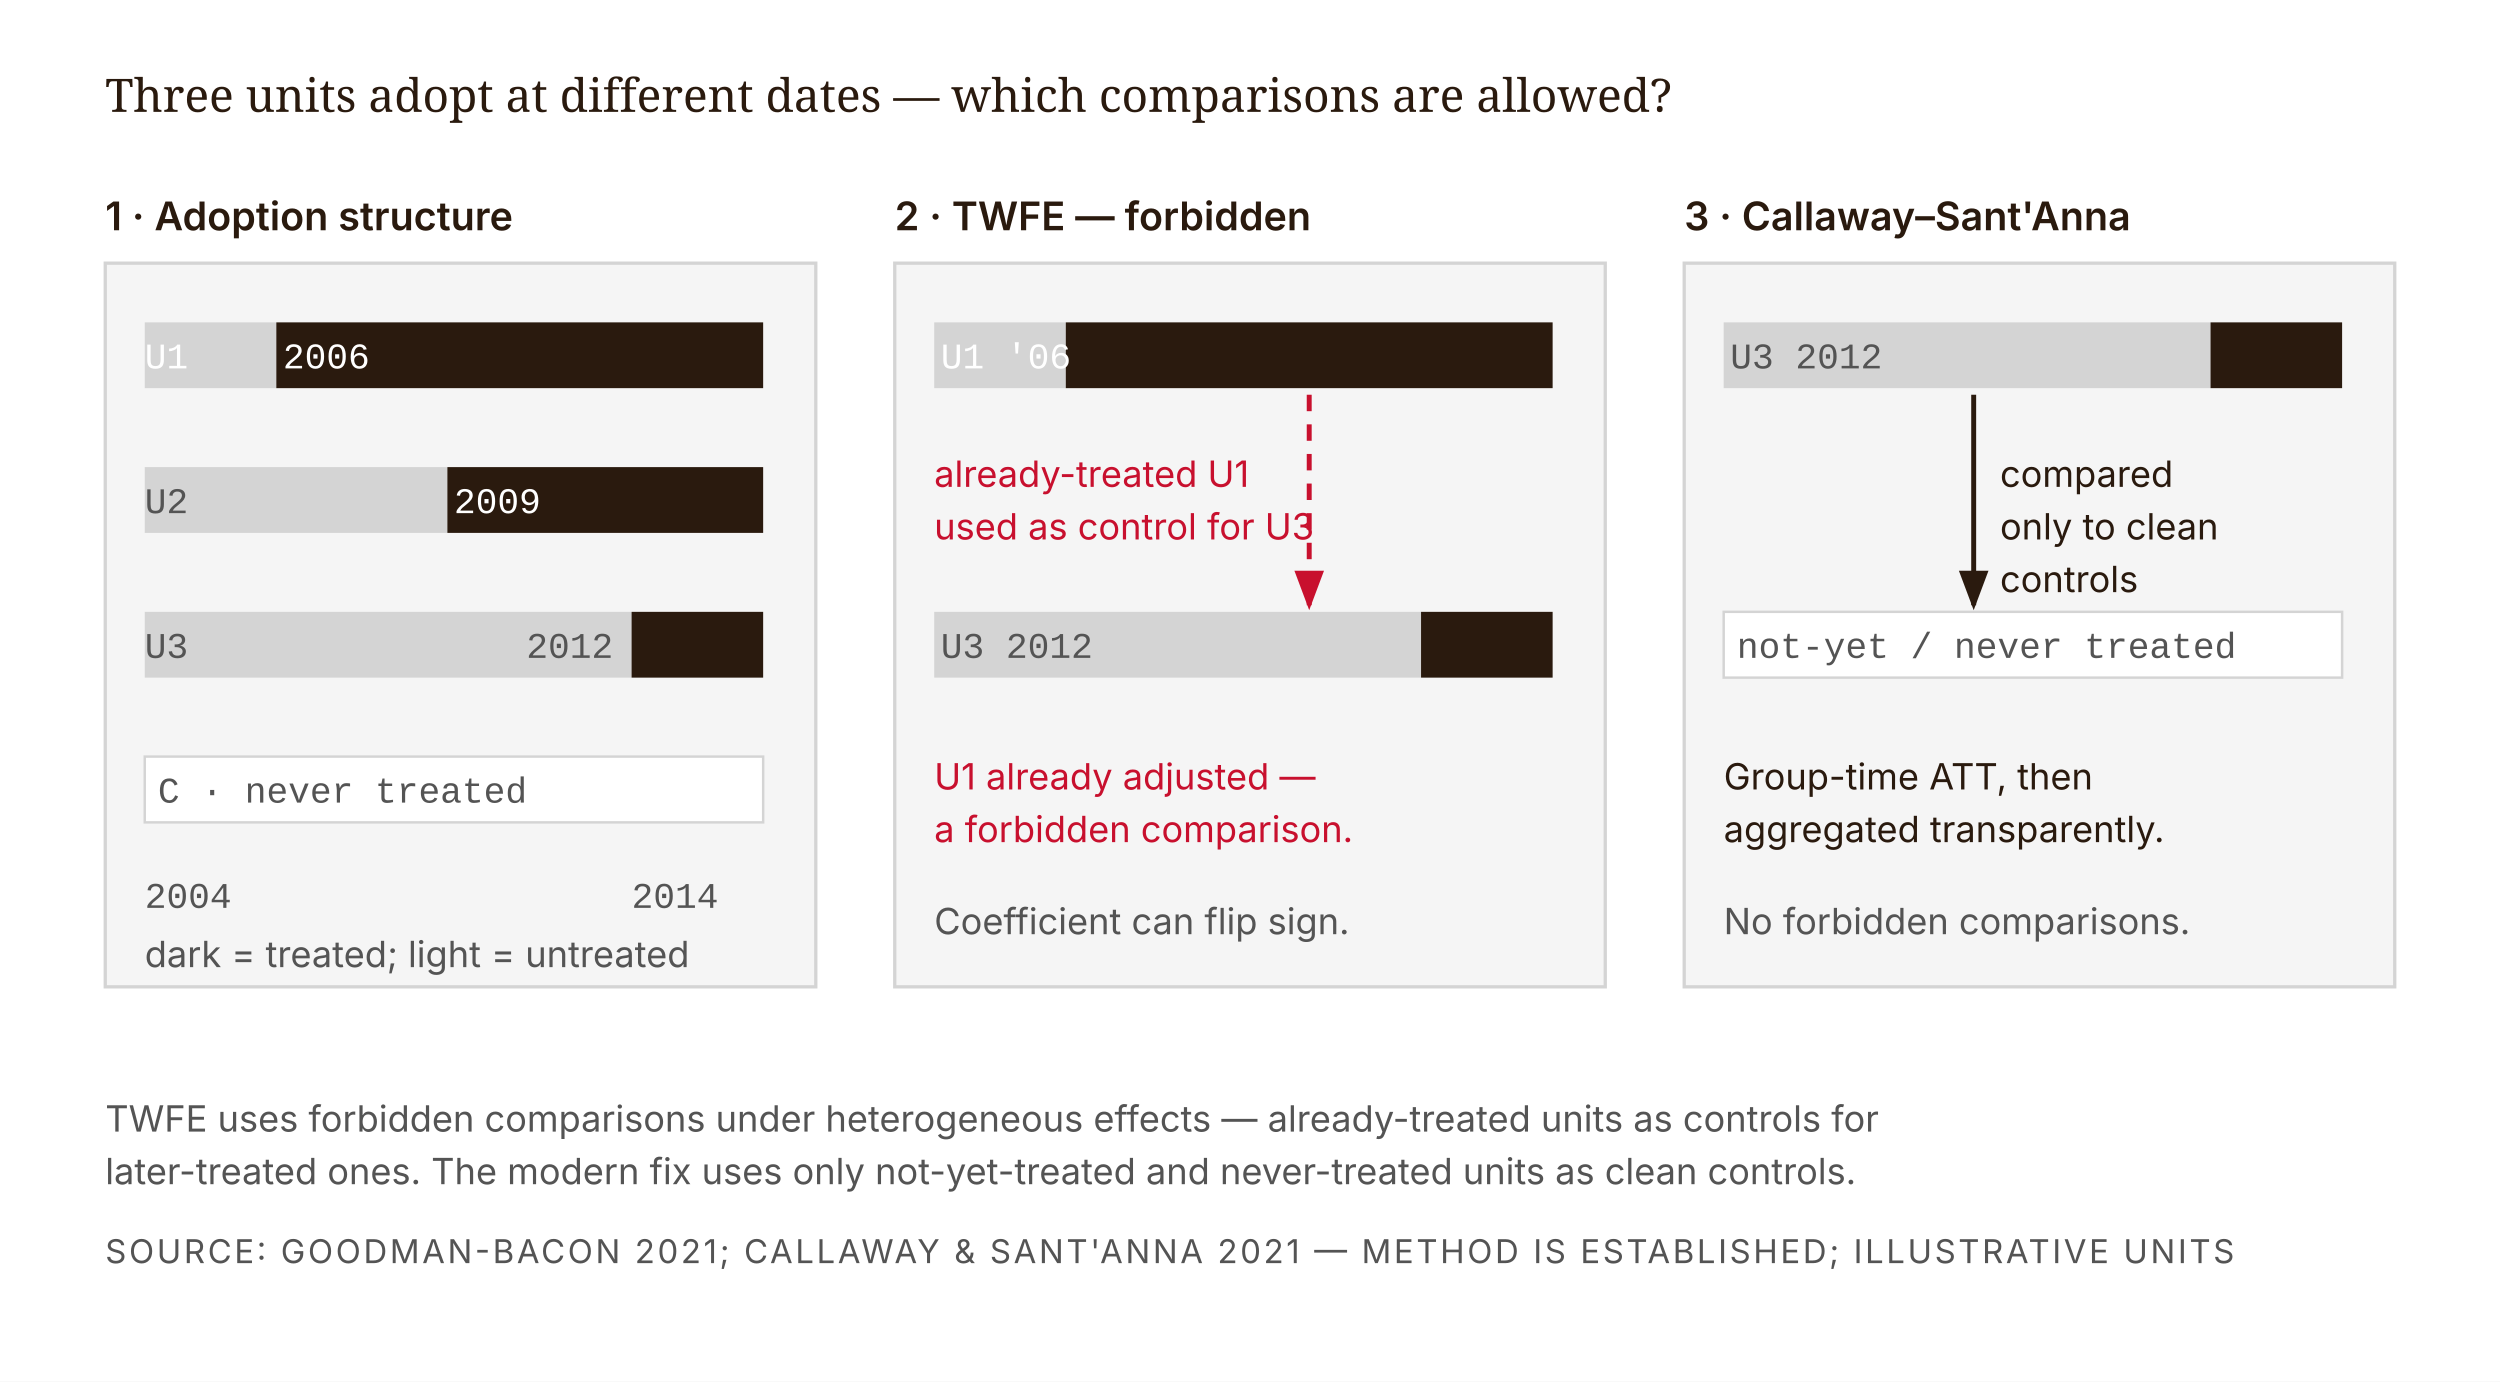
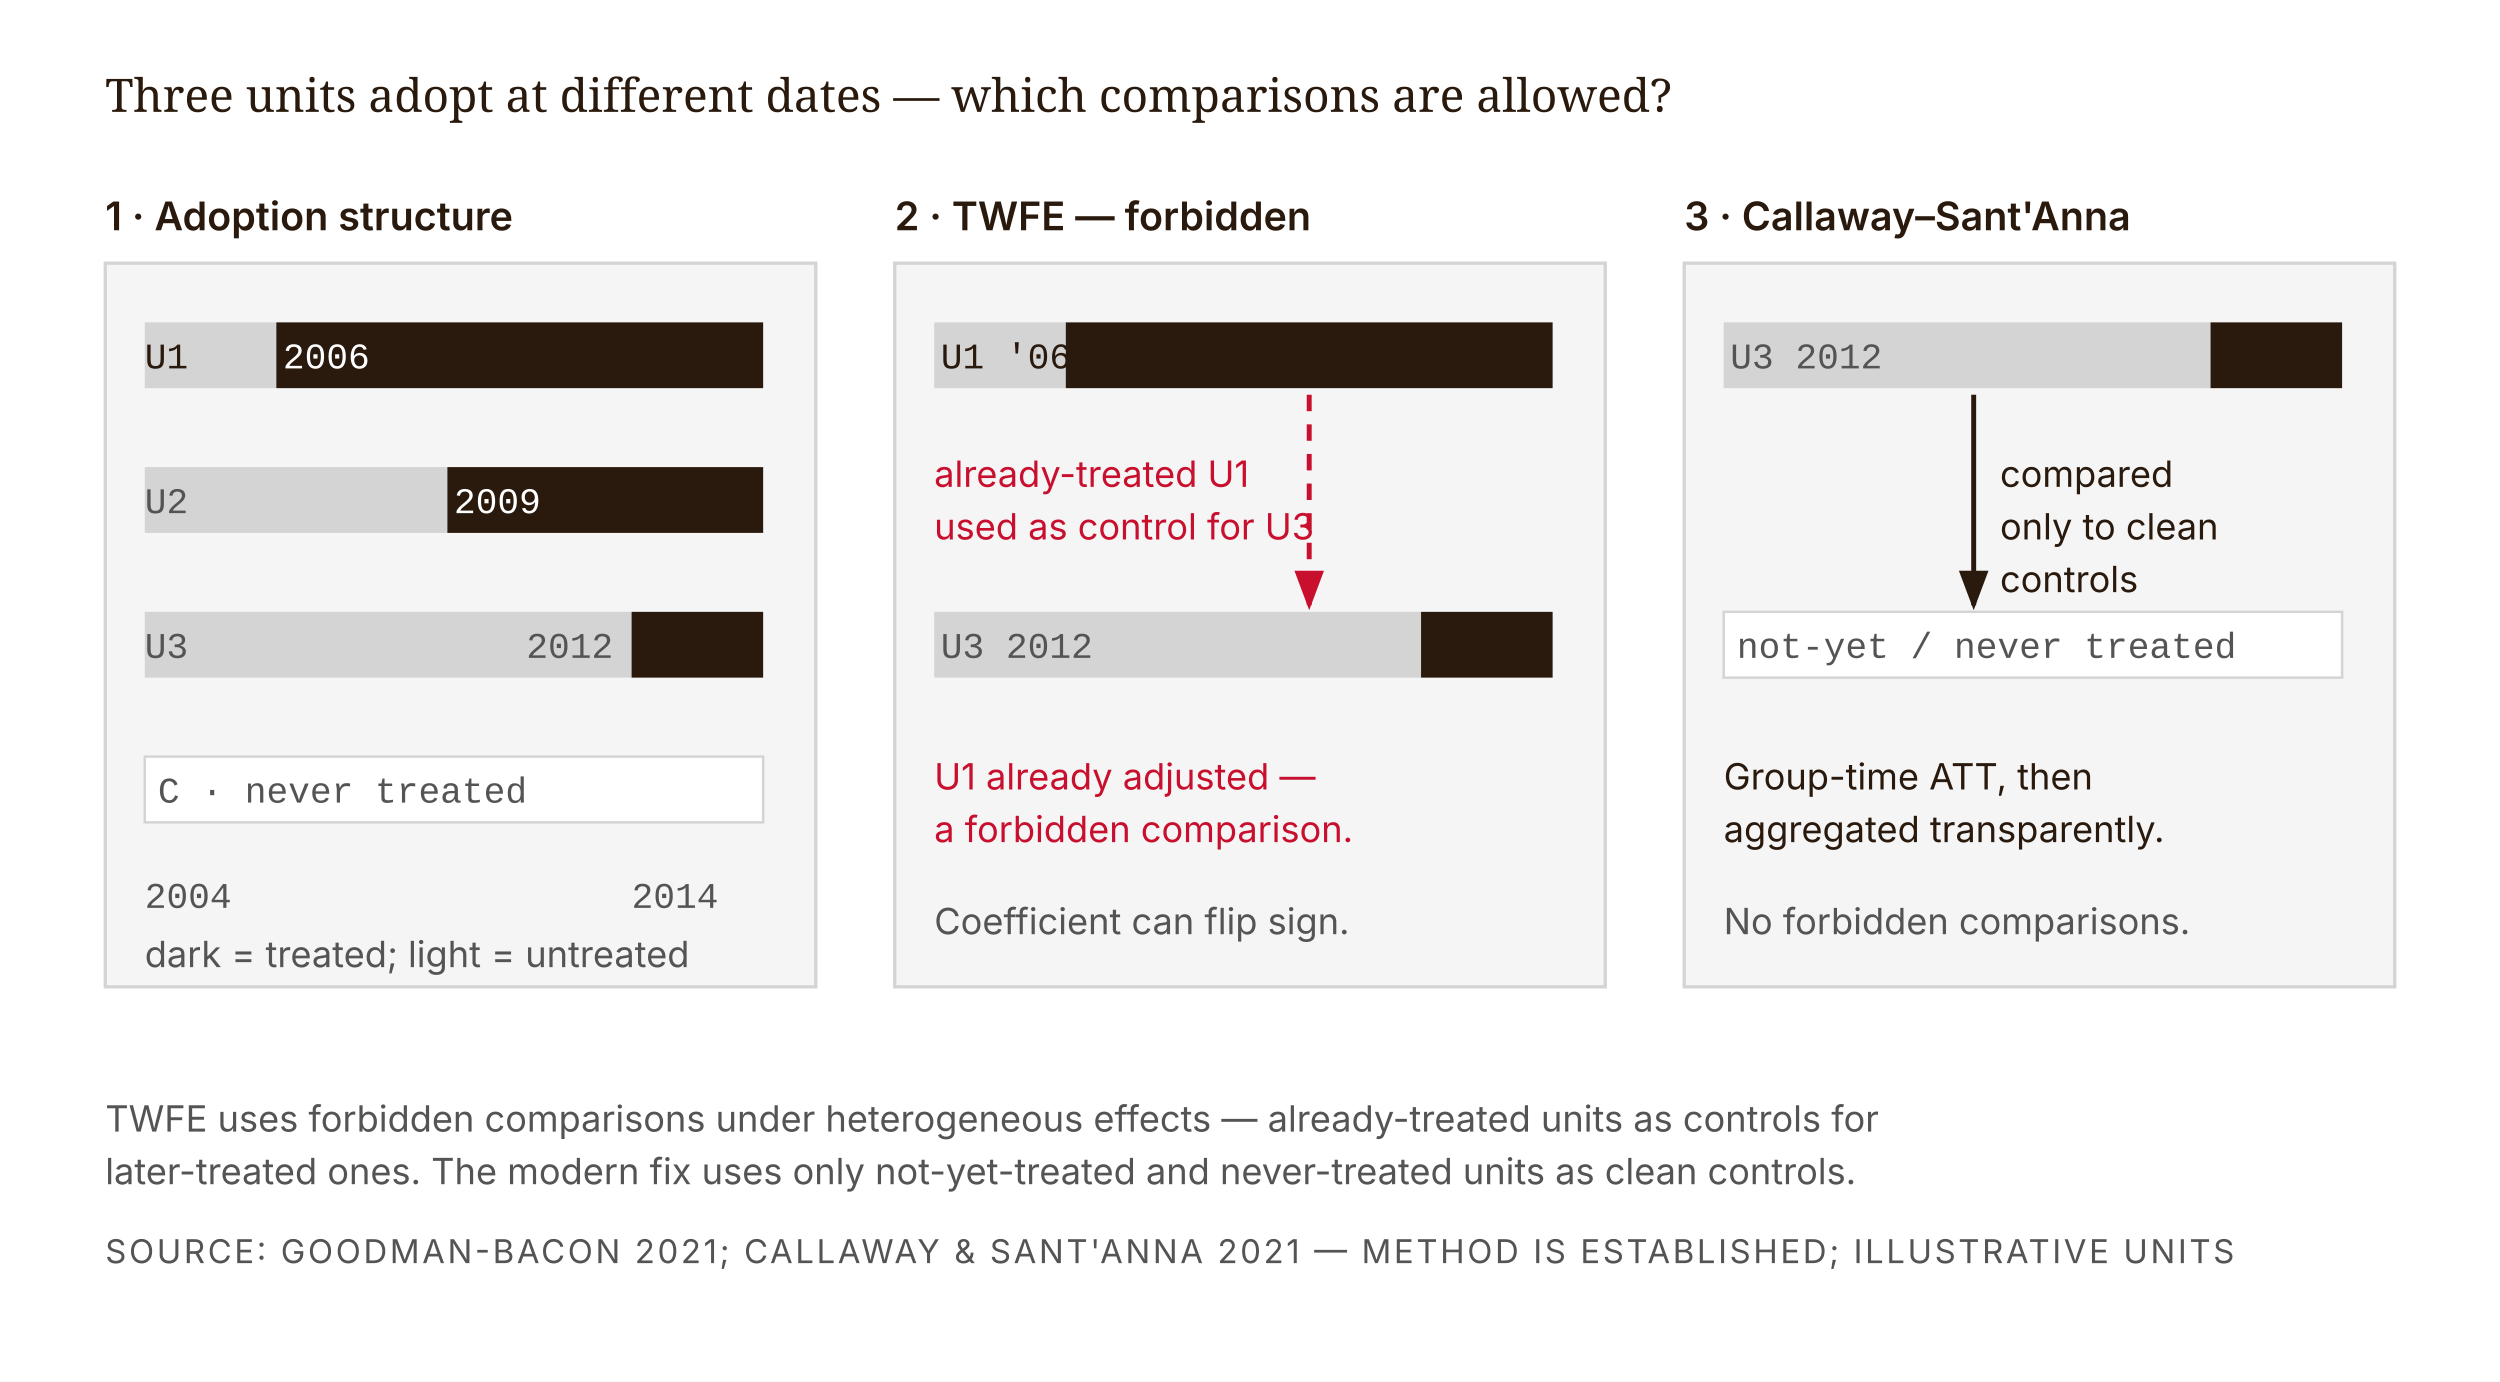
<svg xmlns="http://www.w3.org/2000/svg" viewBox="0 0 760 420" role="img" aria-labelledby="fig-title-02">
  <defs>
    <marker id="arrow" markerWidth="8" markerHeight="6" refX="7" refY="3" orient="auto">
      <polygon points="0 0, 8 3, 0 6" fill="#2a1a0e" />
    </marker>
    <marker id="arrowred" markerWidth="8" markerHeight="6" refX="7" refY="3" orient="auto">
      <polygon points="0 0, 8 3, 0 6" fill="#C8102E" />
    </marker>
  </defs>
  <rect x="0" y="0" width="760" height="420" fill="#FFFFFF" />
  <text x="32" y="34" font-family="'EB Garamond','Garamond',Georgia,serif" font-size="14" fill="#2a1a0e">Three units adopt at different dates — which comparisons are allowed?</text>
  <text x="32" y="70" font-family="'Inter',-apple-system,'Helvetica Neue',sans-serif" font-size="12" fill="#2a1a0e" font-weight="600">1 · Adoption structure</text>
  <rect x="32" y="80" width="216" height="220" rx="0" stroke="#D4D4D4" stroke-width="1" fill="#F5F5F5" />
  <rect x="44" y="98" width="40" height="20" fill="#D4D4D4" />
  <rect x="84" y="98" width="148" height="20" fill="#2a1a0e" />
-   <text x="44" y="112" font-family="'JetBrains Mono','Fira Code','Courier New',monospace" font-size="11" fill="#FFFFFF">U1</text>
+   <text x="44" y="112" font-family="'JetBrains Mono','Fira Code','Courier New',monospace" font-size="11" fill="#2a1a0e">U1</text>
  <text x="86" y="112" font-family="'JetBrains Mono','Fira Code','Courier New',monospace" font-size="11" fill="#FFFFFF">2006</text>
  <rect x="44" y="142" width="92" height="20" fill="#D4D4D4" />
  <rect x="136" y="142" width="96" height="20" fill="#2a1a0e" />
  <text x="44" y="156" font-family="'JetBrains Mono','Fira Code','Courier New',monospace" font-size="11" fill="#545454">U2</text>
  <text x="138" y="156" font-family="'JetBrains Mono','Fira Code','Courier New',monospace" font-size="11" fill="#FFFFFF">2009</text>
  <rect x="44" y="186" width="148" height="20" fill="#D4D4D4" />
  <rect x="192" y="186" width="40" height="20" fill="#2a1a0e" />
  <text x="44" y="200" font-family="'JetBrains Mono','Fira Code','Courier New',monospace" font-size="11" fill="#545454">U3</text>
  <text x="160" y="200" font-family="'JetBrains Mono','Fira Code','Courier New',monospace" font-size="11" fill="#545454">2012</text>
  <rect x="44" y="230" width="188" height="20" fill="#FFFFFF" stroke="#D4D4D4" stroke-width="0.75" />
  <text x="48" y="244" font-family="'JetBrains Mono','Fira Code','Courier New',monospace" font-size="11" fill="#545454">C · never treated</text>
  <text x="44" y="276" font-family="'JetBrains Mono','Fira Code','Courier New',monospace" font-size="11" fill="#545454">2004</text>
  <text x="192" y="276" font-family="'JetBrains Mono','Fira Code','Courier New',monospace" font-size="11" fill="#545454">2014</text>
  <text x="44" y="294" font-family="'Inter',-apple-system,'Helvetica Neue',sans-serif" font-size="11" fill="#545454">dark = treated; light = untreated</text>
  <text x="272" y="70" font-family="'Inter',-apple-system,'Helvetica Neue',sans-serif" font-size="12" fill="#2a1a0e" font-weight="600">2 · TWFE — forbidden</text>
  <rect x="272" y="80" width="216" height="220" rx="0" stroke="#D4D4D4" stroke-width="1" fill="#F5F5F5" />
  <rect x="284" y="98" width="40" height="20" fill="#D4D4D4" />
  <rect x="324" y="98" width="148" height="20" fill="#2a1a0e" />
-   <text x="286" y="112" font-family="'JetBrains Mono','Fira Code','Courier New',monospace" font-size="11" fill="#FFFFFF">U1 '06</text>
+   <text x="286" y="112" font-family="'JetBrains Mono','Fira Code','Courier New',monospace" font-size="11" fill="#2a1a0e">U1 '06</text>
  <rect x="284" y="186" width="148" height="20" fill="#D4D4D4" />
  <rect x="432" y="186" width="40" height="20" fill="#2a1a0e" />
  <text x="286" y="200" font-family="'JetBrains Mono','Fira Code','Courier New',monospace" font-size="11" fill="#545454">U3 2012</text>
  <line x1="398" y1="120" x2="398" y2="184" stroke="#C8102E" stroke-width="1.5" stroke-dasharray="5 4" marker-end="url(#arrowred)" />
  <text x="284" y="148" font-family="'Inter',-apple-system,'Helvetica Neue',sans-serif" font-size="11" fill="#C8102E">already-treated U1</text>
  <text x="284" y="164" font-family="'Inter',-apple-system,'Helvetica Neue',sans-serif" font-size="11" fill="#C8102E">used as control for U3</text>
  <text x="284" y="240" font-family="'Inter',-apple-system,'Helvetica Neue',sans-serif" font-size="11" fill="#C8102E">U1 already adjusted —</text>
  <text x="284" y="256" font-family="'Inter',-apple-system,'Helvetica Neue',sans-serif" font-size="11" fill="#C8102E">a forbidden comparison.</text>
  <text x="284" y="284" font-family="'Inter',-apple-system,'Helvetica Neue',sans-serif" font-size="11" fill="#545454">Coefficient can flip sign.</text>
  <text x="512" y="70" font-family="'Inter',-apple-system,'Helvetica Neue',sans-serif" font-size="12" fill="#2a1a0e" font-weight="600">3 · Callaway–Sant'Anna</text>
  <rect x="512" y="80" width="216" height="220" rx="0" stroke="#D4D4D4" stroke-width="1" fill="#F5F5F5" />
  <rect x="524" y="98" width="148" height="20" fill="#D4D4D4" />
  <rect x="672" y="98" width="40" height="20" fill="#2a1a0e" />
  <text x="526" y="112" font-family="'JetBrains Mono','Fira Code','Courier New',monospace" font-size="11" fill="#545454">U3 2012</text>
  <rect x="524" y="186" width="188" height="20" fill="#FFFFFF" stroke="#D4D4D4" stroke-width="0.75" />
  <text x="528" y="200" font-family="'JetBrains Mono','Fira Code','Courier New',monospace" font-size="11" fill="#545454">not-yet / never treated</text>
  <line x1="600" y1="120" x2="600" y2="184" stroke="#2a1a0e" stroke-width="1.5" marker-end="url(#arrow)" />
  <text x="608" y="148" font-family="'Inter',-apple-system,'Helvetica Neue',sans-serif" font-size="11" fill="#2a1a0e">compared</text>
  <text x="608" y="164" font-family="'Inter',-apple-system,'Helvetica Neue',sans-serif" font-size="11" fill="#2a1a0e">only to clean</text>
  <text x="608" y="180" font-family="'Inter',-apple-system,'Helvetica Neue',sans-serif" font-size="11" fill="#2a1a0e">controls</text>
  <text x="524" y="240" font-family="'Inter',-apple-system,'Helvetica Neue',sans-serif" font-size="11" fill="#2a1a0e">Group-time ATT, then</text>
  <text x="524" y="256" font-family="'Inter',-apple-system,'Helvetica Neue',sans-serif" font-size="11" fill="#2a1a0e">aggregated transparently.</text>
  <text x="524" y="284" font-family="'Inter',-apple-system,'Helvetica Neue',sans-serif" font-size="11" fill="#545454">No forbidden comparisons.</text>
  <text x="32" y="344" font-family="'Inter',-apple-system,'Helvetica Neue',sans-serif" font-size="11" fill="#545454">TWFE uses forbidden comparisons under heterogeneous effects — already-treated units as controls for</text>
  <text x="32" y="360" font-family="'Inter',-apple-system,'Helvetica Neue',sans-serif" font-size="11" fill="#545454">later-treated ones. The modern fix uses only not-yet-treated and never-treated units as clean controls.</text>
  <text x="32" y="384" font-family="'Inter',-apple-system,'Helvetica Neue',sans-serif" font-size="10" fill="#545454" letter-spacing="0.08em">SOURCE: GOODMAN-BACON 2021; CALLAWAY &amp; SANT'ANNA 2021 — METHOD IS ESTABLISHED; ILLUSTRATIVE UNITS</text>
</svg>
